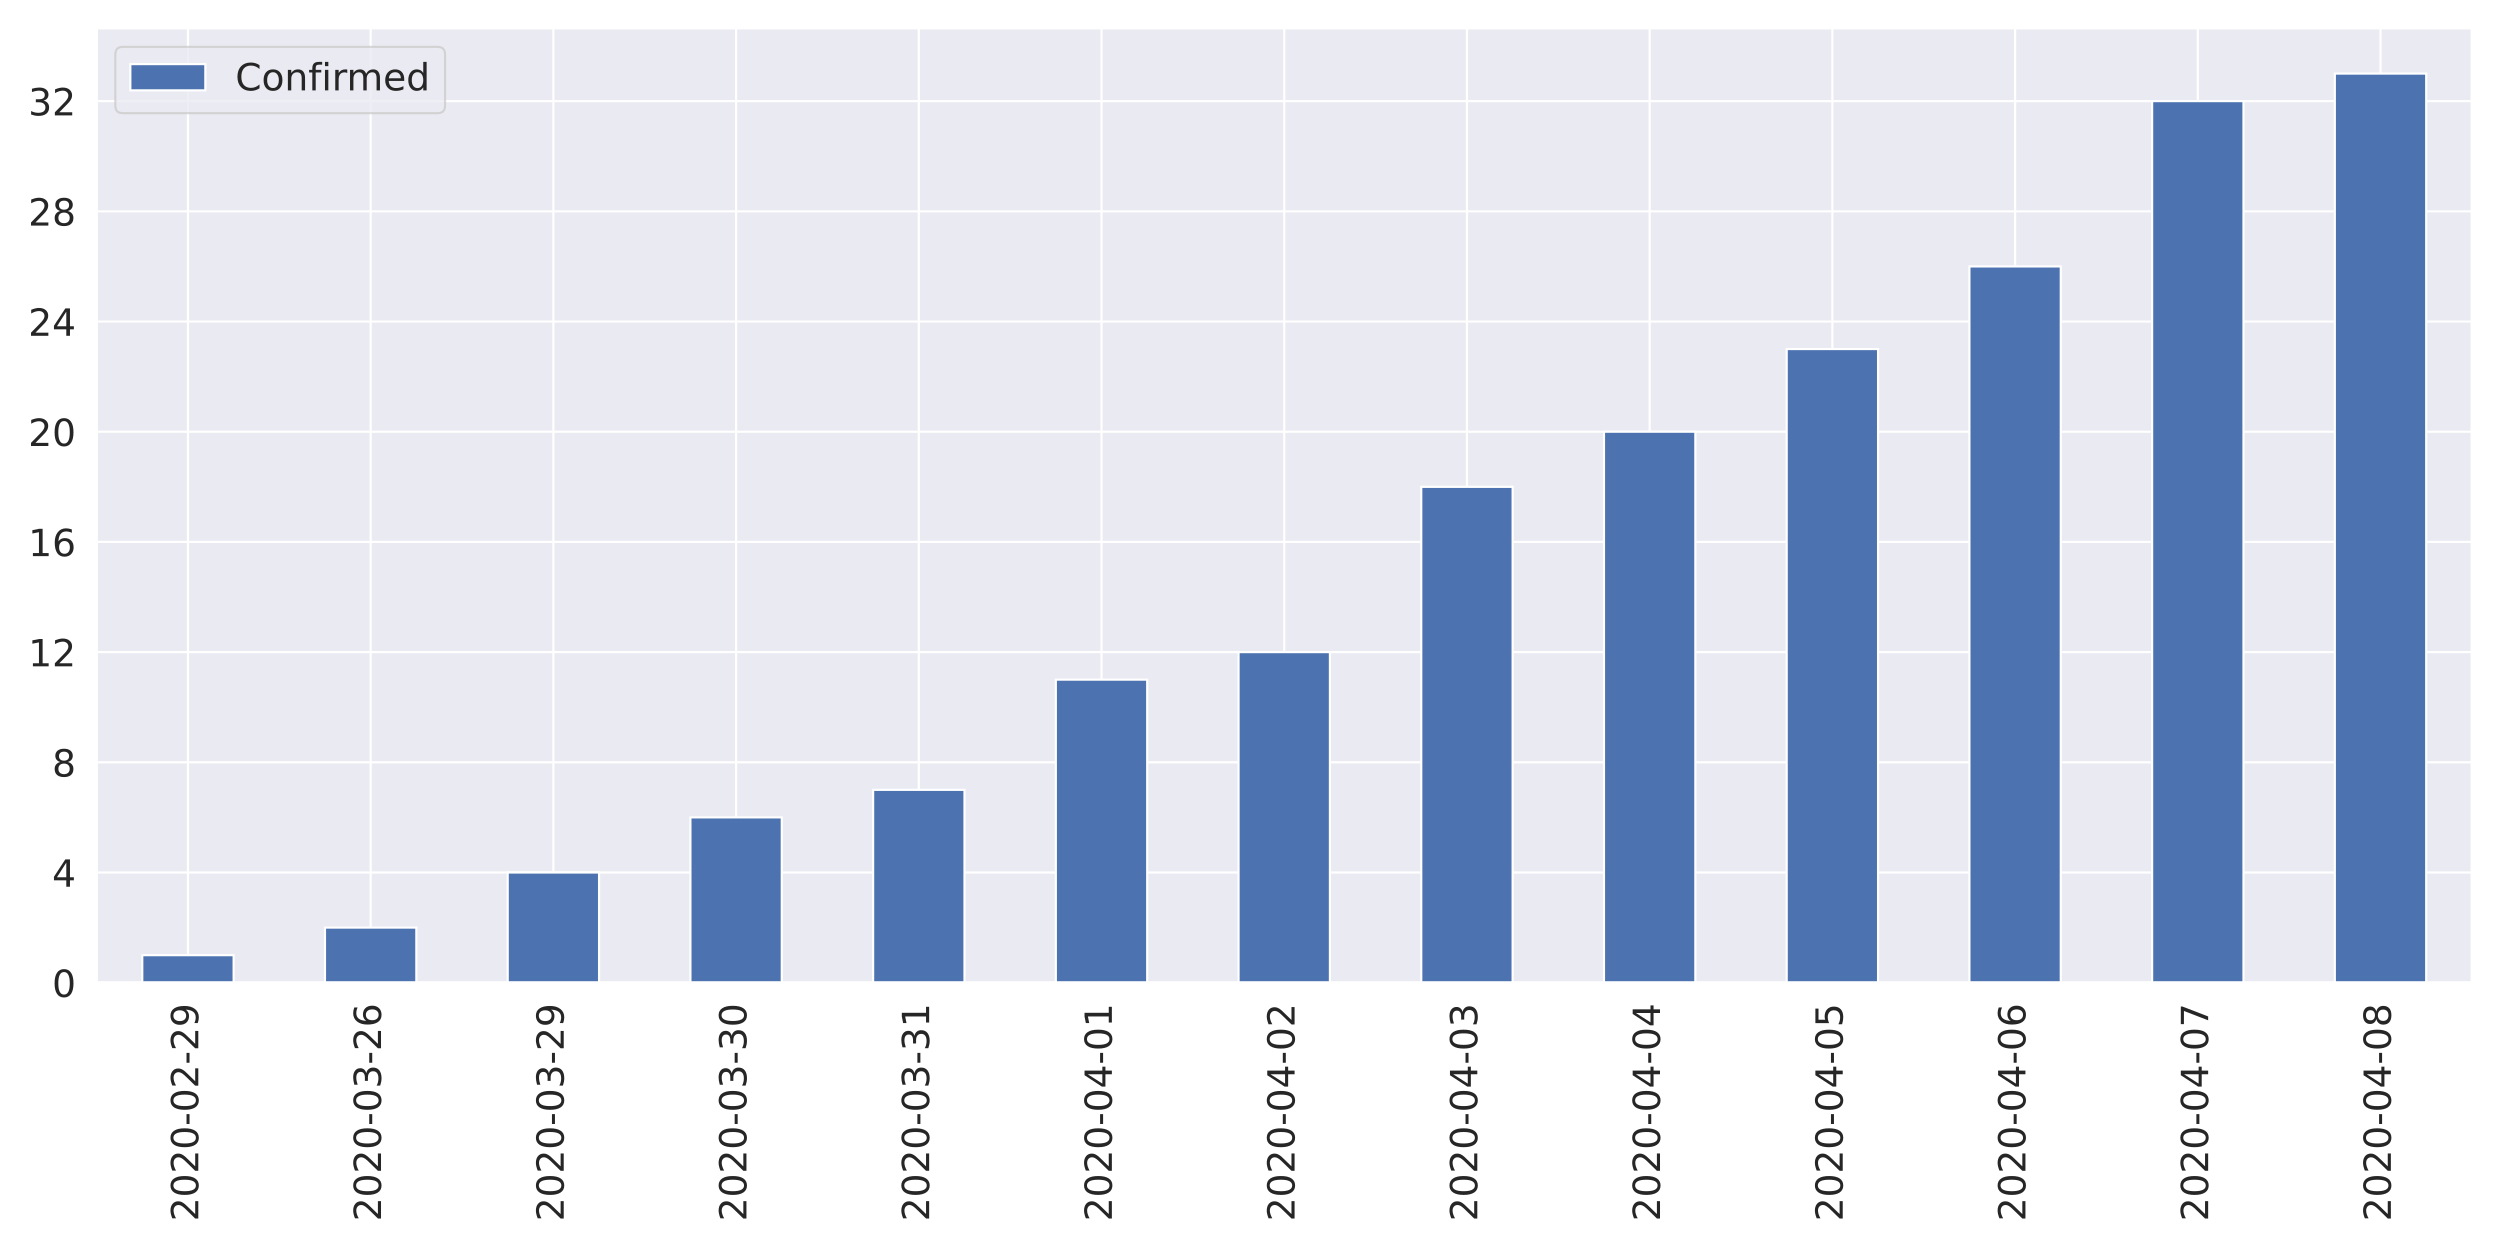
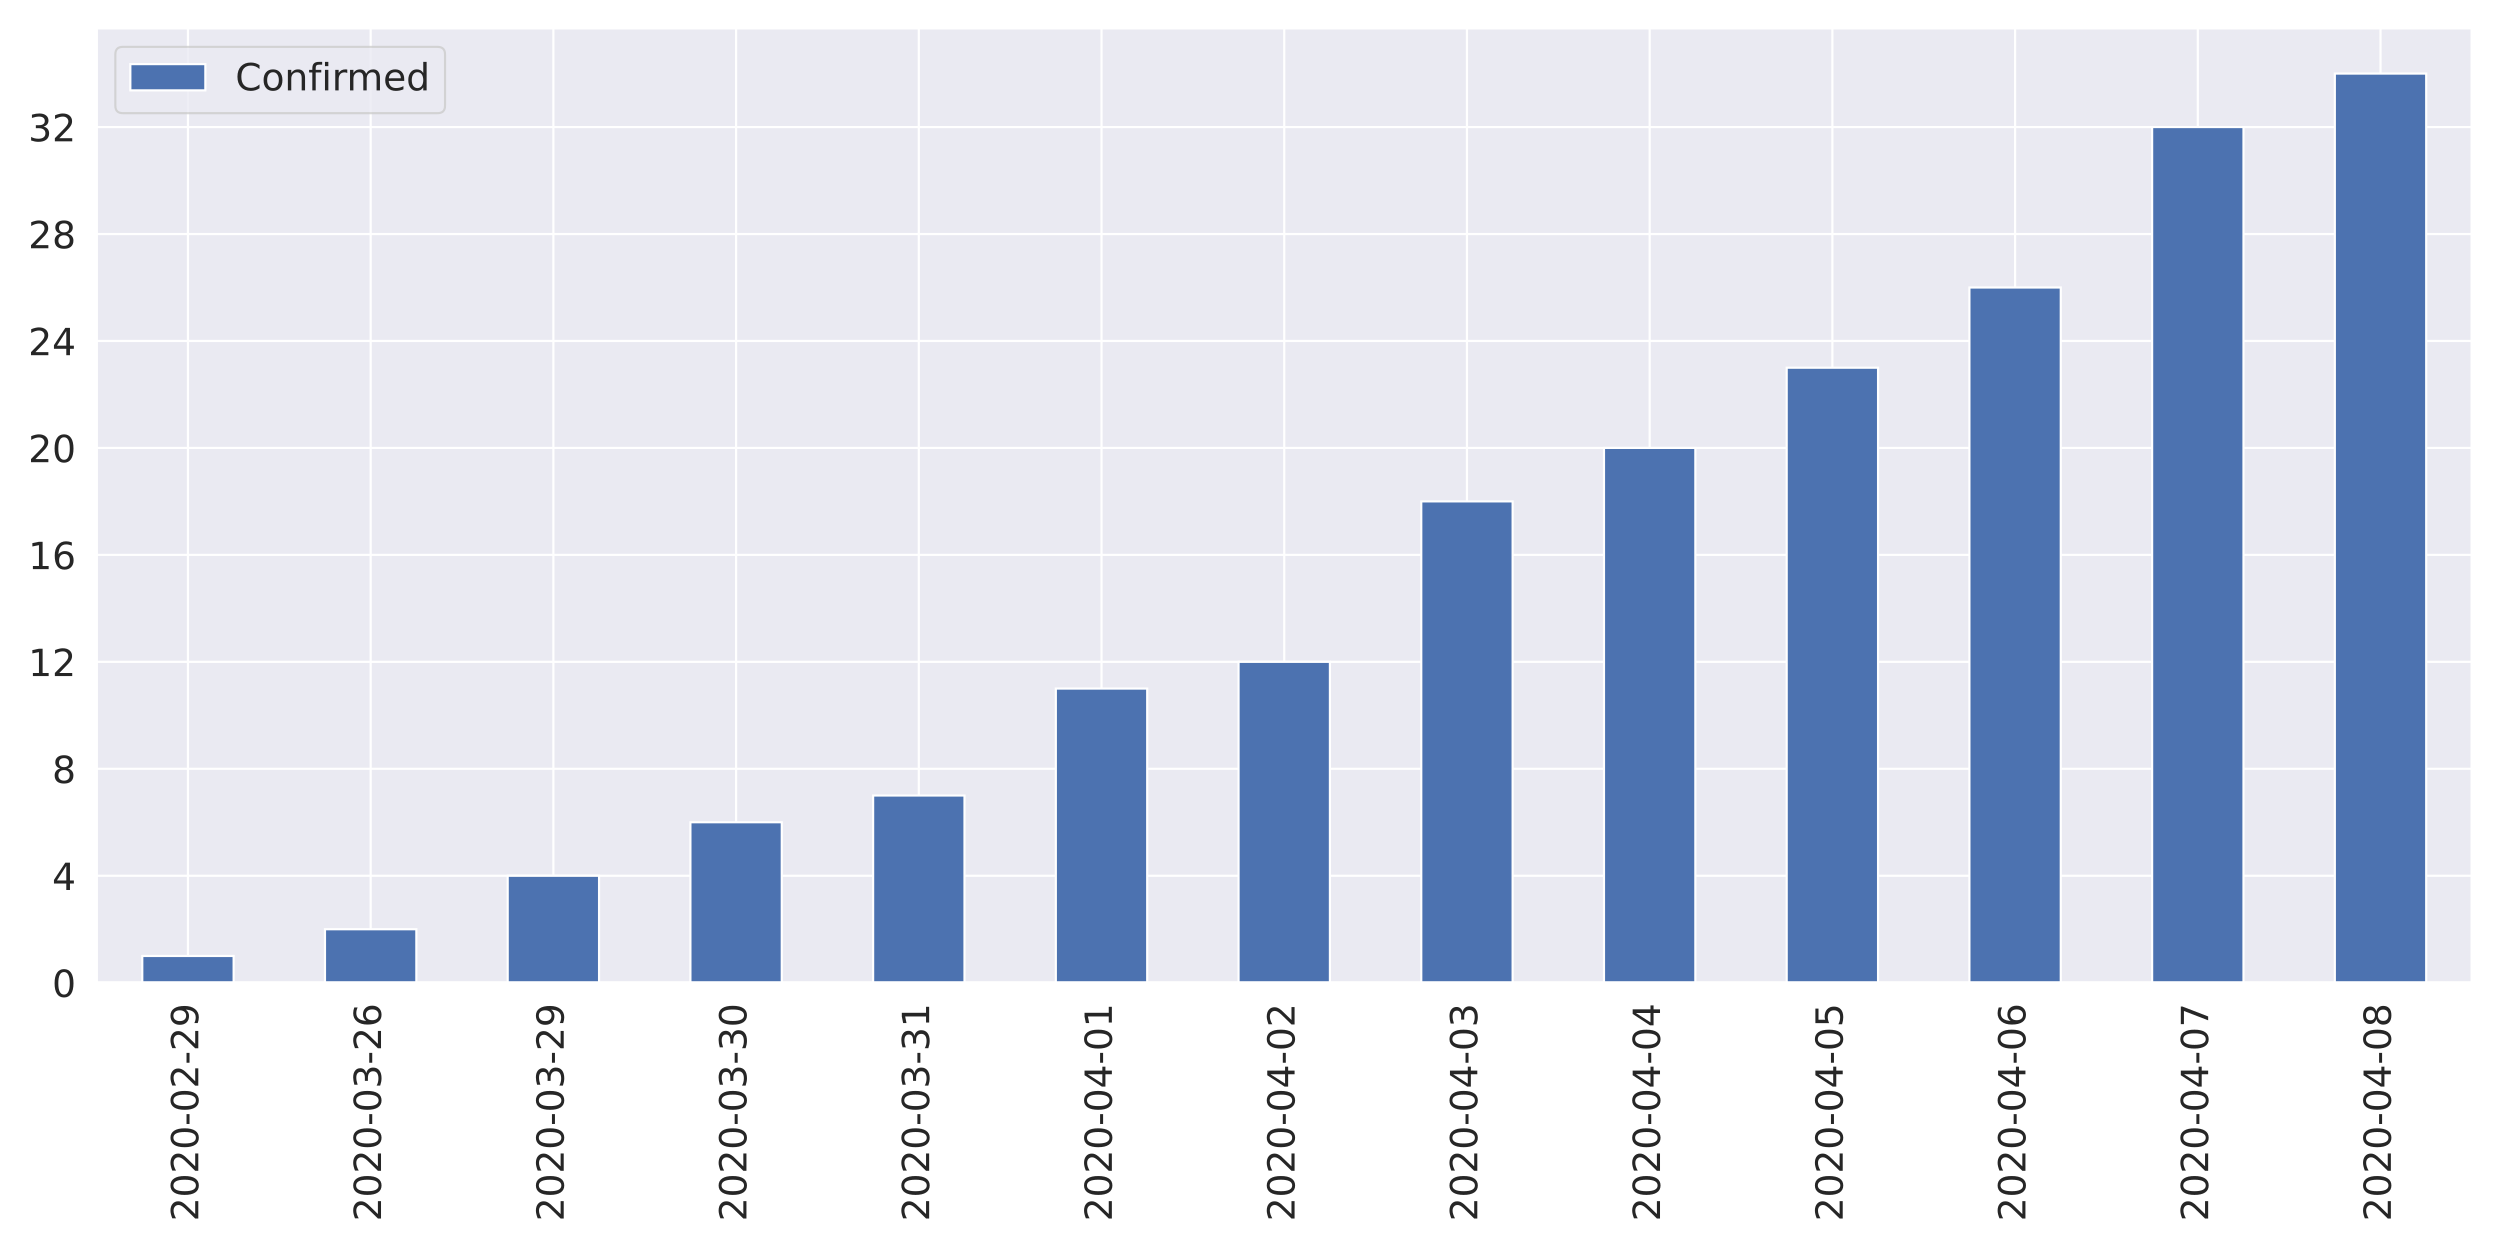
<svg xmlns="http://www.w3.org/2000/svg" xmlns:xlink="http://www.w3.org/1999/xlink" height="576pt" version="1.1" viewBox="0 0 1152 576" width="1152pt">
  <defs>
    <style type="text/css">
*{stroke-linecap:butt;stroke-linejoin:round;}
  </style>
  </defs>
  <g id="figure_1">
    <g id="patch_1">
      <path d="M 0 576  L 1152 576  L 1152 0  L 0 0  z " style="fill:#ffffff;" />
    </g>
    <g id="axes_1">
      <g id="patch_2">
        <path d="M 44.51 452.83  L 1139.04 452.83  L 1139.04 12.96  L 44.51 12.96  z " style="fill:#eaeaf2;" />
      </g>
      <g id="matplotlib.axis_1">
        <g id="xtick_1">
          <g id="line2d_1">
            <path clip-path="url(#p0f785cb7fe)" d="M 86.607 452.83  L 86.607 12.96  " style="fill:none;stroke:#ffffff;stroke-linecap:round;" />
          </g>
          <g id="text_1">
            <defs>
              <path d="M 19.188 8.297  L 53.609 8.297  L 53.609 0  L 7.328 0  L 7.328 8.297  Q 12.938 14.109 22.625 23.891  Q 32.328 33.688 34.812 36.531  Q 39.547 41.844 41.422 45.531  Q 43.312 49.219 43.312 52.781  Q 43.312 58.594 39.234 62.25  Q 35.156 65.922 28.609 65.922  Q 23.969 65.922 18.812 64.312  Q 13.672 62.703 7.812 59.422  L 7.812 69.391  Q 13.766 71.781 18.938 73  Q 24.125 74.219 28.422 74.219  Q 39.75 74.219 46.484 68.547  Q 53.219 62.891 53.219 53.422  Q 53.219 48.922 51.531 44.891  Q 49.859 40.875 45.406 35.406  Q 44.188 33.984 37.641 27.219  Q 31.109 20.453 19.188 8.297  z " id="DejaVuSans-50" />
              <path d="M 31.781 66.406  Q 24.172 66.406 20.328 58.906  Q 16.5 51.422 16.5 36.375  Q 16.5 21.391 20.328 13.891  Q 24.172 6.391 31.781 6.391  Q 39.453 6.391 43.281 13.891  Q 47.125 21.391 47.125 36.375  Q 47.125 51.422 43.281 58.906  Q 39.453 66.406 31.781 66.406  z M 31.781 74.219  Q 44.047 74.219 50.516 64.516  Q 56.984 54.828 56.984 36.375  Q 56.984 17.969 50.516 8.266  Q 44.047 -1.422 31.781 -1.422  Q 19.531 -1.422 13.062 8.266  Q 6.594 17.969 6.594 36.375  Q 6.594 54.828 13.062 64.516  Q 19.531 74.219 31.781 74.219  z " id="DejaVuSans-48" />
              <path d="M 4.891 31.391  L 31.203 31.391  L 31.203 23.391  L 4.891 23.391  z " id="DejaVuSans-45" />
              <path d="M 10.984 1.516  L 10.984 10.5  Q 14.703 8.734 18.5 7.812  Q 22.312 6.891 25.984 6.891  Q 35.75 6.891 40.891 13.453  Q 46.047 20.016 46.781 33.406  Q 43.953 29.203 39.594 26.953  Q 35.25 24.703 29.984 24.703  Q 19.047 24.703 12.672 31.312  Q 6.297 37.938 6.297 49.422  Q 6.297 60.641 12.938 67.422  Q 19.578 74.219 30.609 74.219  Q 43.266 74.219 49.922 64.516  Q 56.594 54.828 56.594 36.375  Q 56.594 19.141 48.406 8.859  Q 40.234 -1.422 26.422 -1.422  Q 22.703 -1.422 18.891 -0.688  Q 15.094 0.047 10.984 1.516  z M 30.609 32.422  Q 37.25 32.422 41.125 36.953  Q 45.016 41.5 45.016 49.422  Q 45.016 57.281 41.125 61.844  Q 37.25 66.406 30.609 66.406  Q 23.969 66.406 20.094 61.844  Q 16.219 57.281 16.219 49.422  Q 16.219 41.5 20.094 36.953  Q 23.969 32.422 30.609 32.422  z " id="DejaVuSans-57" />
            </defs>
            <g style="fill:#262626;" transform="translate(91.37551 562.7538)rotate(-90)scale(0.1728 -0.1728)">
              <use xlink:href="#DejaVuSans-50" />
              <use x="63.623" xlink:href="#DejaVuSans-48" />
              <use x="127.246" xlink:href="#DejaVuSans-50" />
              <use x="190.869" xlink:href="#DejaVuSans-48" />
              <use x="254.492" xlink:href="#DejaVuSans-45" />
              <use x="290.576" xlink:href="#DejaVuSans-48" />
              <use x="354.199" xlink:href="#DejaVuSans-50" />
              <use x="417.822" xlink:href="#DejaVuSans-45" />
              <use x="453.906" xlink:href="#DejaVuSans-50" />
              <use x="517.529" xlink:href="#DejaVuSans-57" />
            </g>
          </g>
        </g>
        <g id="xtick_2">
          <g id="line2d_2">
            <path clip-path="url(#p0f785cb7fe)" d="M 170.802 452.83  L 170.802 12.96  " style="fill:none;stroke:#ffffff;stroke-linecap:round;" />
          </g>
          <g id="text_2">
            <defs>
              <path d="M 40.578 39.312  Q 47.656 37.797 51.625 33  Q 55.609 28.219 55.609 21.188  Q 55.609 10.406 48.188 4.484  Q 40.766 -1.422 27.094 -1.422  Q 22.516 -1.422 17.656 -0.516  Q 12.797 0.391 7.625 2.203  L 7.625 11.719  Q 11.719 9.328 16.594 8.109  Q 21.484 6.891 26.812 6.891  Q 36.078 6.891 40.938 10.547  Q 45.797 14.203 45.797 21.188  Q 45.797 27.641 41.281 31.266  Q 36.766 34.906 28.719 34.906  L 20.219 34.906  L 20.219 43.016  L 29.109 43.016  Q 36.375 43.016 40.234 45.922  Q 44.094 48.828 44.094 54.297  Q 44.094 59.906 40.109 62.906  Q 36.141 65.922 28.719 65.922  Q 24.656 65.922 20.016 65.031  Q 15.375 64.156 9.812 62.312  L 9.812 71.094  Q 15.438 72.656 20.344 73.438  Q 25.25 74.219 29.594 74.219  Q 40.828 74.219 47.359 69.109  Q 53.906 64.016 53.906 55.328  Q 53.906 49.266 50.438 45.094  Q 46.969 40.922 40.578 39.312  z " id="DejaVuSans-51" />
              <path d="M 33.016 40.375  Q 26.375 40.375 22.484 35.828  Q 18.609 31.297 18.609 23.391  Q 18.609 15.531 22.484 10.953  Q 26.375 6.391 33.016 6.391  Q 39.656 6.391 43.531 10.953  Q 47.406 15.531 47.406 23.391  Q 47.406 31.297 43.531 35.828  Q 39.656 40.375 33.016 40.375  z M 52.594 71.297  L 52.594 62.312  Q 48.875 64.062 45.094 64.984  Q 41.312 65.922 37.594 65.922  Q 27.828 65.922 22.672 59.328  Q 17.531 52.734 16.797 39.406  Q 19.672 43.656 24.016 45.922  Q 28.375 48.188 33.594 48.188  Q 44.578 48.188 50.953 41.516  Q 57.328 34.859 57.328 23.391  Q 57.328 12.156 50.688 5.359  Q 44.047 -1.422 33.016 -1.422  Q 20.359 -1.422 13.672 8.266  Q 6.984 17.969 6.984 36.375  Q 6.984 53.656 15.188 63.938  Q 23.391 74.219 37.203 74.219  Q 40.922 74.219 44.703 73.484  Q 48.484 72.75 52.594 71.297  z " id="DejaVuSans-54" />
            </defs>
            <g style="fill:#262626;" transform="translate(175.5701 562.7538)rotate(-90)scale(0.1728 -0.1728)">
              <use xlink:href="#DejaVuSans-50" />
              <use x="63.623" xlink:href="#DejaVuSans-48" />
              <use x="127.246" xlink:href="#DejaVuSans-50" />
              <use x="190.869" xlink:href="#DejaVuSans-48" />
              <use x="254.492" xlink:href="#DejaVuSans-45" />
              <use x="290.576" xlink:href="#DejaVuSans-48" />
              <use x="354.199" xlink:href="#DejaVuSans-51" />
              <use x="417.822" xlink:href="#DejaVuSans-45" />
              <use x="453.906" xlink:href="#DejaVuSans-50" />
              <use x="517.529" xlink:href="#DejaVuSans-54" />
            </g>
          </g>
        </g>
        <g id="xtick_3">
          <g id="line2d_3">
            <path clip-path="url(#p0f785cb7fe)" d="M 254.997 452.83  L 254.997 12.96  " style="fill:none;stroke:#ffffff;stroke-linecap:round;" />
          </g>
          <g id="text_3">
            <g style="fill:#262626;" transform="translate(259.7647 562.7538)rotate(-90)scale(0.1728 -0.1728)">
              <use xlink:href="#DejaVuSans-50" />
              <use x="63.623" xlink:href="#DejaVuSans-48" />
              <use x="127.246" xlink:href="#DejaVuSans-50" />
              <use x="190.869" xlink:href="#DejaVuSans-48" />
              <use x="254.492" xlink:href="#DejaVuSans-45" />
              <use x="290.576" xlink:href="#DejaVuSans-48" />
              <use x="354.199" xlink:href="#DejaVuSans-51" />
              <use x="417.822" xlink:href="#DejaVuSans-45" />
              <use x="453.906" xlink:href="#DejaVuSans-50" />
              <use x="517.529" xlink:href="#DejaVuSans-57" />
            </g>
          </g>
        </g>
        <g id="xtick_4">
          <g id="line2d_4">
            <path clip-path="url(#p0f785cb7fe)" d="M 339.191 452.83  L 339.191 12.96  " style="fill:none;stroke:#ffffff;stroke-linecap:round;" />
          </g>
          <g id="text_4">
            <g style="fill:#262626;" transform="translate(343.9594 562.7538)rotate(-90)scale(0.1728 -0.1728)">
              <use xlink:href="#DejaVuSans-50" />
              <use x="63.623" xlink:href="#DejaVuSans-48" />
              <use x="127.246" xlink:href="#DejaVuSans-50" />
              <use x="190.869" xlink:href="#DejaVuSans-48" />
              <use x="254.492" xlink:href="#DejaVuSans-45" />
              <use x="290.576" xlink:href="#DejaVuSans-48" />
              <use x="354.199" xlink:href="#DejaVuSans-51" />
              <use x="417.822" xlink:href="#DejaVuSans-45" />
              <use x="453.906" xlink:href="#DejaVuSans-51" />
              <use x="517.529" xlink:href="#DejaVuSans-48" />
            </g>
          </g>
        </g>
        <g id="xtick_5">
          <g id="line2d_5">
            <path clip-path="url(#p0f785cb7fe)" d="M 423.386 452.83  L 423.386 12.96  " style="fill:none;stroke:#ffffff;stroke-linecap:round;" />
          </g>
          <g id="text_5">
            <defs>
              <path d="M 12.406 8.297  L 28.516 8.297  L 28.516 63.922  L 10.984 60.406  L 10.984 69.391  L 28.422 72.906  L 38.281 72.906  L 38.281 8.297  L 54.391 8.297  L 54.391 0  L 12.406 0  z " id="DejaVuSans-49" />
            </defs>
            <g style="fill:#262626;" transform="translate(428.154 562.7538)rotate(-90)scale(0.1728 -0.1728)">
              <use xlink:href="#DejaVuSans-50" />
              <use x="63.623" xlink:href="#DejaVuSans-48" />
              <use x="127.246" xlink:href="#DejaVuSans-50" />
              <use x="190.869" xlink:href="#DejaVuSans-48" />
              <use x="254.492" xlink:href="#DejaVuSans-45" />
              <use x="290.576" xlink:href="#DejaVuSans-48" />
              <use x="354.199" xlink:href="#DejaVuSans-51" />
              <use x="417.822" xlink:href="#DejaVuSans-45" />
              <use x="453.906" xlink:href="#DejaVuSans-51" />
              <use x="517.529" xlink:href="#DejaVuSans-49" />
            </g>
          </g>
        </g>
        <g id="xtick_6">
          <g id="line2d_6">
            <path clip-path="url(#p0f785cb7fe)" d="M 507.58 452.83  L 507.58 12.96  " style="fill:none;stroke:#ffffff;stroke-linecap:round;" />
          </g>
          <g id="text_6">
            <defs>
              <path d="M 37.797 64.312  L 12.891 25.391  L 37.797 25.391  z M 35.203 72.906  L 47.609 72.906  L 47.609 25.391  L 58.016 25.391  L 58.016 17.188  L 47.609 17.188  L 47.609 0  L 37.797 0  L 37.797 17.188  L 4.891 17.188  L 4.891 26.703  z " id="DejaVuSans-52" />
            </defs>
            <g style="fill:#262626;" transform="translate(512.3486 562.7538)rotate(-90)scale(0.1728 -0.1728)">
              <use xlink:href="#DejaVuSans-50" />
              <use x="63.623" xlink:href="#DejaVuSans-48" />
              <use x="127.246" xlink:href="#DejaVuSans-50" />
              <use x="190.869" xlink:href="#DejaVuSans-48" />
              <use x="254.492" xlink:href="#DejaVuSans-45" />
              <use x="290.576" xlink:href="#DejaVuSans-48" />
              <use x="354.199" xlink:href="#DejaVuSans-52" />
              <use x="417.822" xlink:href="#DejaVuSans-45" />
              <use x="453.906" xlink:href="#DejaVuSans-48" />
              <use x="517.529" xlink:href="#DejaVuSans-49" />
            </g>
          </g>
        </g>
        <g id="xtick_7">
          <g id="line2d_7">
            <path clip-path="url(#p0f785cb7fe)" d="M 591.775 452.83  L 591.775 12.96  " style="fill:none;stroke:#ffffff;stroke-linecap:round;" />
          </g>
          <g id="text_7">
            <g style="fill:#262626;" transform="translate(596.5432 562.7538)rotate(-90)scale(0.1728 -0.1728)">
              <use xlink:href="#DejaVuSans-50" />
              <use x="63.623" xlink:href="#DejaVuSans-48" />
              <use x="127.246" xlink:href="#DejaVuSans-50" />
              <use x="190.869" xlink:href="#DejaVuSans-48" />
              <use x="254.492" xlink:href="#DejaVuSans-45" />
              <use x="290.576" xlink:href="#DejaVuSans-48" />
              <use x="354.199" xlink:href="#DejaVuSans-52" />
              <use x="417.822" xlink:href="#DejaVuSans-45" />
              <use x="453.906" xlink:href="#DejaVuSans-48" />
              <use x="517.529" xlink:href="#DejaVuSans-50" />
            </g>
          </g>
        </g>
        <g id="xtick_8">
          <g id="line2d_8">
            <path clip-path="url(#p0f785cb7fe)" d="M 675.97 452.83  L 675.97 12.96  " style="fill:none;stroke:#ffffff;stroke-linecap:round;" />
          </g>
          <g id="text_8">
            <g style="fill:#262626;" transform="translate(680.7378 562.7538)rotate(-90)scale(0.1728 -0.1728)">
              <use xlink:href="#DejaVuSans-50" />
              <use x="63.623" xlink:href="#DejaVuSans-48" />
              <use x="127.246" xlink:href="#DejaVuSans-50" />
              <use x="190.869" xlink:href="#DejaVuSans-48" />
              <use x="254.492" xlink:href="#DejaVuSans-45" />
              <use x="290.576" xlink:href="#DejaVuSans-48" />
              <use x="354.199" xlink:href="#DejaVuSans-52" />
              <use x="417.822" xlink:href="#DejaVuSans-45" />
              <use x="453.906" xlink:href="#DejaVuSans-48" />
              <use x="517.529" xlink:href="#DejaVuSans-51" />
            </g>
          </g>
        </g>
        <g id="xtick_9">
          <g id="line2d_9">
            <path clip-path="url(#p0f785cb7fe)" d="M 760.164 452.83  L 760.164 12.96  " style="fill:none;stroke:#ffffff;stroke-linecap:round;" />
          </g>
          <g id="text_9">
            <g style="fill:#262626;" transform="translate(764.9324 562.7538)rotate(-90)scale(0.1728 -0.1728)">
              <use xlink:href="#DejaVuSans-50" />
              <use x="63.623" xlink:href="#DejaVuSans-48" />
              <use x="127.246" xlink:href="#DejaVuSans-50" />
              <use x="190.869" xlink:href="#DejaVuSans-48" />
              <use x="254.492" xlink:href="#DejaVuSans-45" />
              <use x="290.576" xlink:href="#DejaVuSans-48" />
              <use x="354.199" xlink:href="#DejaVuSans-52" />
              <use x="417.822" xlink:href="#DejaVuSans-45" />
              <use x="453.906" xlink:href="#DejaVuSans-48" />
              <use x="517.529" xlink:href="#DejaVuSans-52" />
            </g>
          </g>
        </g>
        <g id="xtick_10">
          <g id="line2d_10">
            <path clip-path="url(#p0f785cb7fe)" d="M 844.359 452.83  L 844.359 12.96  " style="fill:none;stroke:#ffffff;stroke-linecap:round;" />
          </g>
          <g id="text_10">
            <defs>
              <path d="M 10.797 72.906  L 49.516 72.906  L 49.516 64.594  L 19.828 64.594  L 19.828 46.734  Q 21.969 47.469 24.109 47.828  Q 26.266 48.188 28.422 48.188  Q 40.625 48.188 47.75 41.5  Q 54.891 34.812 54.891 23.391  Q 54.891 11.625 47.562 5.094  Q 40.234 -1.422 26.906 -1.422  Q 22.312 -1.422 17.547 -0.641  Q 12.797 0.141 7.719 1.703  L 7.719 11.625  Q 12.109 9.234 16.797 8.062  Q 21.484 6.891 26.703 6.891  Q 35.156 6.891 40.078 11.328  Q 45.016 15.766 45.016 23.391  Q 45.016 31 40.078 35.438  Q 35.156 39.891 26.703 39.891  Q 22.75 39.891 18.812 39.016  Q 14.891 38.141 10.797 36.281  z " id="DejaVuSans-53" />
            </defs>
            <g style="fill:#262626;" transform="translate(849.127 562.7538)rotate(-90)scale(0.1728 -0.1728)">
              <use xlink:href="#DejaVuSans-50" />
              <use x="63.623" xlink:href="#DejaVuSans-48" />
              <use x="127.246" xlink:href="#DejaVuSans-50" />
              <use x="190.869" xlink:href="#DejaVuSans-48" />
              <use x="254.492" xlink:href="#DejaVuSans-45" />
              <use x="290.576" xlink:href="#DejaVuSans-48" />
              <use x="354.199" xlink:href="#DejaVuSans-52" />
              <use x="417.822" xlink:href="#DejaVuSans-45" />
              <use x="453.906" xlink:href="#DejaVuSans-48" />
              <use x="517.529" xlink:href="#DejaVuSans-53" />
            </g>
          </g>
        </g>
        <g id="xtick_11">
          <g id="line2d_11">
            <path clip-path="url(#p0f785cb7fe)" d="M 928.553 452.83  L 928.553 12.96  " style="fill:none;stroke:#ffffff;stroke-linecap:round;" />
          </g>
          <g id="text_11">
            <g style="fill:#262626;" transform="translate(933.3217 562.7538)rotate(-90)scale(0.1728 -0.1728)">
              <use xlink:href="#DejaVuSans-50" />
              <use x="63.623" xlink:href="#DejaVuSans-48" />
              <use x="127.246" xlink:href="#DejaVuSans-50" />
              <use x="190.869" xlink:href="#DejaVuSans-48" />
              <use x="254.492" xlink:href="#DejaVuSans-45" />
              <use x="290.576" xlink:href="#DejaVuSans-48" />
              <use x="354.199" xlink:href="#DejaVuSans-52" />
              <use x="417.822" xlink:href="#DejaVuSans-45" />
              <use x="453.906" xlink:href="#DejaVuSans-48" />
              <use x="517.529" xlink:href="#DejaVuSans-54" />
            </g>
          </g>
        </g>
        <g id="xtick_12">
          <g id="line2d_12">
            <path clip-path="url(#p0f785cb7fe)" d="M 1012.748 452.83  L 1012.748 12.96  " style="fill:none;stroke:#ffffff;stroke-linecap:round;" />
          </g>
          <g id="text_12">
            <defs>
              <path d="M 8.203 72.906  L 55.078 72.906  L 55.078 68.703  L 28.609 0  L 18.312 0  L 43.219 64.594  L 8.203 64.594  z " id="DejaVuSans-55" />
            </defs>
            <g style="fill:#262626;" transform="translate(1017.516 562.7538)rotate(-90)scale(0.1728 -0.1728)">
              <use xlink:href="#DejaVuSans-50" />
              <use x="63.623" xlink:href="#DejaVuSans-48" />
              <use x="127.246" xlink:href="#DejaVuSans-50" />
              <use x="190.869" xlink:href="#DejaVuSans-48" />
              <use x="254.492" xlink:href="#DejaVuSans-45" />
              <use x="290.576" xlink:href="#DejaVuSans-48" />
              <use x="354.199" xlink:href="#DejaVuSans-52" />
              <use x="417.822" xlink:href="#DejaVuSans-45" />
              <use x="453.906" xlink:href="#DejaVuSans-48" />
              <use x="517.529" xlink:href="#DejaVuSans-55" />
            </g>
          </g>
        </g>
        <g id="xtick_13">
          <g id="line2d_13">
            <path clip-path="url(#p0f785cb7fe)" d="M 1096.943 452.83  L 1096.943 12.96  " style="fill:none;stroke:#ffffff;stroke-linecap:round;" />
          </g>
          <g id="text_13">
            <defs>
              <path d="M 31.781 34.625  Q 24.75 34.625 20.719 30.859  Q 16.703 27.094 16.703 20.516  Q 16.703 13.922 20.719 10.156  Q 24.75 6.391 31.781 6.391  Q 38.812 6.391 42.859 10.172  Q 46.922 13.969 46.922 20.516  Q 46.922 27.094 42.891 30.859  Q 38.875 34.625 31.781 34.625  z M 21.922 38.812  Q 15.578 40.375 12.031 44.719  Q 8.5 49.078 8.5 55.328  Q 8.5 64.062 14.719 69.141  Q 20.953 74.219 31.781 74.219  Q 42.672 74.219 48.875 69.141  Q 55.078 64.062 55.078 55.328  Q 55.078 49.078 51.531 44.719  Q 48 40.375 41.703 38.812  Q 48.828 37.156 52.797 32.312  Q 56.781 27.484 56.781 20.516  Q 56.781 9.906 50.312 4.234  Q 43.844 -1.422 31.781 -1.422  Q 19.734 -1.422 13.25 4.234  Q 6.781 9.906 6.781 20.516  Q 6.781 27.484 10.781 32.312  Q 14.797 37.156 21.922 38.812  z M 18.312 54.391  Q 18.312 48.734 21.844 45.562  Q 25.391 42.391 31.781 42.391  Q 38.141 42.391 41.719 45.562  Q 45.312 48.734 45.312 54.391  Q 45.312 60.062 41.719 63.234  Q 38.141 66.406 31.781 66.406  Q 25.391 66.406 21.844 63.234  Q 18.312 60.062 18.312 54.391  z " id="DejaVuSans-56" />
            </defs>
            <g style="fill:#262626;" transform="translate(1101.711 562.7538)rotate(-90)scale(0.1728 -0.1728)">
              <use xlink:href="#DejaVuSans-50" />
              <use x="63.623" xlink:href="#DejaVuSans-48" />
              <use x="127.246" xlink:href="#DejaVuSans-50" />
              <use x="190.869" xlink:href="#DejaVuSans-48" />
              <use x="254.492" xlink:href="#DejaVuSans-45" />
              <use x="290.576" xlink:href="#DejaVuSans-48" />
              <use x="354.199" xlink:href="#DejaVuSans-52" />
              <use x="417.822" xlink:href="#DejaVuSans-45" />
              <use x="453.906" xlink:href="#DejaVuSans-48" />
              <use x="517.529" xlink:href="#DejaVuSans-56" />
            </g>
          </g>
        </g>
      </g>
      <g id="matplotlib.axis_2">
        <g id="ytick_1">
          <g id="line2d_14">
            <path clip-path="url(#p0f785cb7fe)" d="M 44.51 452.83  L 1139.04 452.83  " style="fill:none;stroke:#ffffff;stroke-linecap:round;" />
          </g>
          <g id="text_14">
            <g style="fill:#262626;" transform="translate(24.0156 459.3951)scale(0.1728 -0.1728)">
              <use xlink:href="#DejaVuSans-48" />
            </g>
          </g>
        </g>
        <g id="ytick_2">
          <g id="line2d_15">
-             <path clip-path="url(#p0f785cb7fe)" d="M 44.51 402.051  L 1139.04 402.051  " style="fill:none;stroke:#ffffff;stroke-linecap:round;" />
+             <path clip-path="url(#p0f785cb7fe)" d="M 44.51 403.545  L 1139.04 403.545  " style="fill:none;stroke:#ffffff;stroke-linecap:round;" />
          </g>
          <g id="text_15">
-             <g style="fill:#262626;" transform="translate(24.0156 408.6164)scale(0.1728 -0.1728)">
+             <g style="fill:#262626;" transform="translate(24.0156 410.1099)scale(0.1728 -0.1728)">
              <use xlink:href="#DejaVuSans-52" />
            </g>
          </g>
        </g>
        <g id="ytick_3">
          <g id="line2d_16">
-             <path clip-path="url(#p0f785cb7fe)" d="M 44.51 351.273  L 1139.04 351.273  " style="fill:none;stroke:#ffffff;stroke-linecap:round;" />
+             <path clip-path="url(#p0f785cb7fe)" d="M 44.51 354.26  L 1139.04 354.26  " style="fill:none;stroke:#ffffff;stroke-linecap:round;" />
          </g>
          <g id="text_16">
-             <g style="fill:#262626;" transform="translate(24.0156 357.8378)scale(0.1728 -0.1728)">
+             <g style="fill:#262626;" transform="translate(24.0156 360.8247)scale(0.1728 -0.1728)">
              <use xlink:href="#DejaVuSans-56" />
            </g>
          </g>
        </g>
        <g id="ytick_4">
          <g id="line2d_17">
-             <path clip-path="url(#p0f785cb7fe)" d="M 44.51 300.494  L 1139.04 300.494  " style="fill:none;stroke:#ffffff;stroke-linecap:round;" />
+             <path clip-path="url(#p0f785cb7fe)" d="M 44.51 304.975  L 1139.04 304.975  " style="fill:none;stroke:#ffffff;stroke-linecap:round;" />
          </g>
          <g id="text_17">
-             <g style="fill:#262626;" transform="translate(13.0212 307.0591)scale(0.1728 -0.1728)">
+             <g style="fill:#262626;" transform="translate(13.0212 311.5396)scale(0.1728 -0.1728)">
              <use xlink:href="#DejaVuSans-49" />
              <use x="63.623" xlink:href="#DejaVuSans-50" />
            </g>
          </g>
        </g>
        <g id="ytick_5">
          <g id="line2d_18">
-             <path clip-path="url(#p0f785cb7fe)" d="M 44.51 249.715  L 1139.04 249.715  " style="fill:none;stroke:#ffffff;stroke-linecap:round;" />
+             <path clip-path="url(#p0f785cb7fe)" d="M 44.51 255.689  L 1139.04 255.689  " style="fill:none;stroke:#ffffff;stroke-linecap:round;" />
          </g>
          <g id="text_18">
-             <g style="fill:#262626;" transform="translate(13.0212 256.2805)scale(0.1728 -0.1728)">
+             <g style="fill:#262626;" transform="translate(13.0212 262.2544)scale(0.1728 -0.1728)">
              <use xlink:href="#DejaVuSans-49" />
              <use x="63.623" xlink:href="#DejaVuSans-54" />
            </g>
          </g>
        </g>
        <g id="ytick_6">
          <g id="line2d_19">
-             <path clip-path="url(#p0f785cb7fe)" d="M 44.51 198.937  L 1139.04 198.937  " style="fill:none;stroke:#ffffff;stroke-linecap:round;" />
+             <path clip-path="url(#p0f785cb7fe)" d="M 44.51 206.404  L 1139.04 206.404  " style="fill:none;stroke:#ffffff;stroke-linecap:round;" />
          </g>
          <g id="text_19">
-             <g style="fill:#262626;" transform="translate(13.0212 205.5018)scale(0.1728 -0.1728)">
+             <g style="fill:#262626;" transform="translate(13.0212 212.9693)scale(0.1728 -0.1728)">
              <use xlink:href="#DejaVuSans-50" />
              <use x="63.623" xlink:href="#DejaVuSans-48" />
            </g>
          </g>
        </g>
        <g id="ytick_7">
          <g id="line2d_20">
-             <path clip-path="url(#p0f785cb7fe)" d="M 44.51 148.158  L 1139.04 148.158  " style="fill:none;stroke:#ffffff;stroke-linecap:round;" />
+             <path clip-path="url(#p0f785cb7fe)" d="M 44.51 157.119  L 1139.04 157.119  " style="fill:none;stroke:#ffffff;stroke-linecap:round;" />
          </g>
          <g id="text_20">
-             <g style="fill:#262626;" transform="translate(13.0212 154.7232)scale(0.1728 -0.1728)">
+             <g style="fill:#262626;" transform="translate(13.0212 163.6841)scale(0.1728 -0.1728)">
              <use xlink:href="#DejaVuSans-50" />
              <use x="63.623" xlink:href="#DejaVuSans-52" />
            </g>
          </g>
        </g>
        <g id="ytick_8">
          <g id="line2d_21">
-             <path clip-path="url(#p0f785cb7fe)" d="M 44.51 97.379  L 1139.04 97.379  " style="fill:none;stroke:#ffffff;stroke-linecap:round;" />
+             <path clip-path="url(#p0f785cb7fe)" d="M 44.51 107.834  L 1139.04 107.834  " style="fill:none;stroke:#ffffff;stroke-linecap:round;" />
          </g>
          <g id="text_21">
-             <g style="fill:#262626;" transform="translate(13.0212 103.9445)scale(0.1728 -0.1728)">
+             <g style="fill:#262626;" transform="translate(13.0212 114.399)scale(0.1728 -0.1728)">
              <use xlink:href="#DejaVuSans-50" />
              <use x="63.623" xlink:href="#DejaVuSans-56" />
            </g>
          </g>
        </g>
        <g id="ytick_9">
          <g id="line2d_22">
-             <path clip-path="url(#p0f785cb7fe)" d="M 44.51 46.601  L 1139.04 46.601  " style="fill:none;stroke:#ffffff;stroke-linecap:round;" />
+             <path clip-path="url(#p0f785cb7fe)" d="M 44.51 58.549  L 1139.04 58.549  " style="fill:none;stroke:#ffffff;stroke-linecap:round;" />
          </g>
          <g id="text_22">
-             <g style="fill:#262626;" transform="translate(13.0212 53.1659)scale(0.1728 -0.1728)">
+             <g style="fill:#262626;" transform="translate(13.0212 65.11382)scale(0.1728 -0.1728)">
              <use xlink:href="#DejaVuSans-51" />
              <use x="63.623" xlink:href="#DejaVuSans-50" />
            </g>
          </g>
        </g>
      </g>
      <g id="patch_3">
-         <path clip-path="url(#p0f785cb7fe)" d="M 65.559 452.83  L 107.656 452.83  L 107.656 440.135  L 65.559 440.135  z " style="fill:#4c72b0;stroke:#ffffff;stroke-linejoin:miter;" />
+         <path clip-path="url(#p0f785cb7fe)" d="M 65.559 452.83  L 107.656 452.83  L 107.656 440.509  L 65.559 440.509  z " style="fill:#4c72b0;stroke:#ffffff;stroke-linejoin:miter;" />
      </g>
      <g id="patch_4">
-         <path clip-path="url(#p0f785cb7fe)" d="M 149.753 452.83  L 191.851 452.83  L 191.851 427.441  L 149.753 427.441  z " style="fill:#4c72b0;stroke:#ffffff;stroke-linejoin:miter;" />
+         <path clip-path="url(#p0f785cb7fe)" d="M 149.753 452.83  L 191.851 452.83  L 191.851 428.187  L 149.753 428.187  z " style="fill:#4c72b0;stroke:#ffffff;stroke-linejoin:miter;" />
      </g>
      <g id="patch_5">
-         <path clip-path="url(#p0f785cb7fe)" d="M 233.948 452.83  L 276.045 452.83  L 276.045 402.051  L 233.948 402.051  z " style="fill:#4c72b0;stroke:#ffffff;stroke-linejoin:miter;" />
+         <path clip-path="url(#p0f785cb7fe)" d="M 233.948 452.83  L 276.045 452.83  L 276.045 403.545  L 233.948 403.545  z " style="fill:#4c72b0;stroke:#ffffff;stroke-linejoin:miter;" />
      </g>
      <g id="patch_6">
-         <path clip-path="url(#p0f785cb7fe)" d="M 318.142 452.83  L 360.24 452.83  L 360.24 376.662  L 318.142 376.662  z " style="fill:#4c72b0;stroke:#ffffff;stroke-linejoin:miter;" />
+         <path clip-path="url(#p0f785cb7fe)" d="M 318.142 452.83  L 360.24 452.83  L 360.24 378.902  L 318.142 378.902  z " style="fill:#4c72b0;stroke:#ffffff;stroke-linejoin:miter;" />
      </g>
      <g id="patch_7">
-         <path clip-path="url(#p0f785cb7fe)" d="M 402.337 452.83  L 444.434 452.83  L 444.434 363.967  L 402.337 363.967  z " style="fill:#4c72b0;stroke:#ffffff;stroke-linejoin:miter;" />
+         <path clip-path="url(#p0f785cb7fe)" d="M 402.337 452.83  L 444.434 452.83  L 444.434 366.581  L 402.337 366.581  z " style="fill:#4c72b0;stroke:#ffffff;stroke-linejoin:miter;" />
      </g>
      <g id="patch_8">
-         <path clip-path="url(#p0f785cb7fe)" d="M 486.532 452.83  L 528.629 452.83  L 528.629 313.189  L 486.532 313.189  z " style="fill:#4c72b0;stroke:#ffffff;stroke-linejoin:miter;" />
+         <path clip-path="url(#p0f785cb7fe)" d="M 486.532 452.83  L 528.629 452.83  L 528.629 317.296  L 486.532 317.296  z " style="fill:#4c72b0;stroke:#ffffff;stroke-linejoin:miter;" />
      </g>
      <g id="patch_9">
-         <path clip-path="url(#p0f785cb7fe)" d="M 570.726 452.83  L 612.824 452.83  L 612.824 300.494  L 570.726 300.494  z " style="fill:#4c72b0;stroke:#ffffff;stroke-linejoin:miter;" />
+         <path clip-path="url(#p0f785cb7fe)" d="M 570.726 452.83  L 612.824 452.83  L 612.824 304.975  L 570.726 304.975  z " style="fill:#4c72b0;stroke:#ffffff;stroke-linejoin:miter;" />
      </g>
      <g id="patch_10">
-         <path clip-path="url(#p0f785cb7fe)" d="M 654.921 452.83  L 697.018 452.83  L 697.018 224.326  L 654.921 224.326  z " style="fill:#4c72b0;stroke:#ffffff;stroke-linejoin:miter;" />
+         <path clip-path="url(#p0f785cb7fe)" d="M 654.921 452.83  L 697.018 452.83  L 697.018 231.047  L 654.921 231.047  z " style="fill:#4c72b0;stroke:#ffffff;stroke-linejoin:miter;" />
      </g>
      <g id="patch_11">
-         <path clip-path="url(#p0f785cb7fe)" d="M 739.116 452.83  L 781.213 452.83  L 781.213 198.937  L 739.116 198.937  z " style="fill:#4c72b0;stroke:#ffffff;stroke-linejoin:miter;" />
+         <path clip-path="url(#p0f785cb7fe)" d="M 739.116 452.83  L 781.213 452.83  L 781.213 206.404  L 739.116 206.404  z " style="fill:#4c72b0;stroke:#ffffff;stroke-linejoin:miter;" />
      </g>
      <g id="patch_12">
-         <path clip-path="url(#p0f785cb7fe)" d="M 823.31 452.83  L 865.408 452.83  L 865.408 160.853  L 823.31 160.853  z " style="fill:#4c72b0;stroke:#ffffff;stroke-linejoin:miter;" />
+         <path clip-path="url(#p0f785cb7fe)" d="M 823.31 452.83  L 865.408 452.83  L 865.408 169.44  L 823.31 169.44  z " style="fill:#4c72b0;stroke:#ffffff;stroke-linejoin:miter;" />
      </g>
      <g id="patch_13">
-         <path clip-path="url(#p0f785cb7fe)" d="M 907.505 452.83  L 949.602 452.83  L 949.602 122.769  L 907.505 122.769  z " style="fill:#4c72b0;stroke:#ffffff;stroke-linejoin:miter;" />
+         <path clip-path="url(#p0f785cb7fe)" d="M 907.505 452.83  L 949.602 452.83  L 949.602 132.476  L 907.505 132.476  z " style="fill:#4c72b0;stroke:#ffffff;stroke-linejoin:miter;" />
      </g>
      <g id="patch_14">
-         <path clip-path="url(#p0f785cb7fe)" d="M 991.699 452.83  L 1033.797 452.83  L 1033.797 46.601  L 991.699 46.601  z " style="fill:#4c72b0;stroke:#ffffff;stroke-linejoin:miter;" />
+         <path clip-path="url(#p0f785cb7fe)" d="M 991.699 452.83  L 1033.797 452.83  L 1033.797 58.549  L 991.699 58.549  z " style="fill:#4c72b0;stroke:#ffffff;stroke-linejoin:miter;" />
      </g>
      <g id="patch_15">
        <path clip-path="url(#p0f785cb7fe)" d="M 1075.894 452.83  L 1117.991 452.83  L 1117.991 33.906  L 1075.894 33.906  z " style="fill:#4c72b0;stroke:#ffffff;stroke-linejoin:miter;" />
      </g>
      <g id="patch_16">
        <path d="M 44.51 452.83  L 44.51 12.96  " style="fill:none;stroke:#ffffff;stroke-linecap:square;stroke-linejoin:miter;stroke-width:1.25;" />
      </g>
      <g id="patch_17">
        <path d="M 1139.04 452.83  L 1139.04 12.96  " style="fill:none;stroke:#ffffff;stroke-linecap:square;stroke-linejoin:miter;stroke-width:1.25;" />
      </g>
      <g id="patch_18">
        <path d="M 44.51 452.83  L 1139.04 452.83  " style="fill:none;stroke:#ffffff;stroke-linecap:square;stroke-linejoin:miter;stroke-width:1.25;" />
      </g>
      <g id="patch_19">
        <path d="M 44.51 12.96  L 1139.04 12.96  " style="fill:none;stroke:#ffffff;stroke-linecap:square;stroke-linejoin:miter;stroke-width:1.25;" />
      </g>
      <g id="legend_1">
        <g id="patch_20">
          <path d="M 56.606 52.148  L 201.612 52.148  Q 205.068 52.148 205.068 48.692  L 205.068 25.056  Q 205.068 21.6 201.612 21.6  L 56.606 21.6  Q 53.15 21.6 53.15 25.056  L 53.15 48.692  Q 53.15 52.148 56.606 52.148  z " style="fill:#eaeaf2;opacity:0.8;stroke:#cccccc;stroke-linejoin:miter;" />
        </g>
        <g id="patch_21">
          <path d="M 60.062 41.642  L 94.622 41.642  L 94.622 29.546  L 60.062 29.546  z " style="fill:#4c72b0;stroke:#ffffff;stroke-linejoin:miter;" />
        </g>
        <g id="text_23">
          <defs>
            <path d="M 64.406 67.281  L 64.406 56.891  Q 59.422 61.531 53.781 63.812  Q 48.141 66.109 41.797 66.109  Q 29.297 66.109 22.656 58.469  Q 16.016 50.828 16.016 36.375  Q 16.016 21.969 22.656 14.328  Q 29.297 6.688 41.797 6.688  Q 48.141 6.688 53.781 8.984  Q 59.422 11.281 64.406 15.922  L 64.406 5.609  Q 59.234 2.094 53.438 0.328  Q 47.656 -1.422 41.219 -1.422  Q 24.656 -1.422 15.125 8.703  Q 5.609 18.844 5.609 36.375  Q 5.609 53.953 15.125 64.078  Q 24.656 74.219 41.219 74.219  Q 47.75 74.219 53.531 72.484  Q 59.328 70.75 64.406 67.281  z " id="DejaVuSans-67" />
            <path d="M 30.609 48.391  Q 23.391 48.391 19.188 42.75  Q 14.984 37.109 14.984 27.297  Q 14.984 17.484 19.156 11.844  Q 23.344 6.203 30.609 6.203  Q 37.797 6.203 41.984 11.859  Q 46.188 17.531 46.188 27.297  Q 46.188 37.016 41.984 42.703  Q 37.797 48.391 30.609 48.391  z M 30.609 56  Q 42.328 56 49.016 48.375  Q 55.719 40.766 55.719 27.297  Q 55.719 13.875 49.016 6.219  Q 42.328 -1.422 30.609 -1.422  Q 18.844 -1.422 12.172 6.219  Q 5.516 13.875 5.516 27.297  Q 5.516 40.766 12.172 48.375  Q 18.844 56 30.609 56  z " id="DejaVuSans-111" />
            <path d="M 54.891 33.016  L 54.891 0  L 45.906 0  L 45.906 32.719  Q 45.906 40.484 42.875 44.328  Q 39.844 48.188 33.797 48.188  Q 26.516 48.188 22.312 43.547  Q 18.109 38.922 18.109 30.906  L 18.109 0  L 9.078 0  L 9.078 54.688  L 18.109 54.688  L 18.109 46.188  Q 21.344 51.125 25.703 53.562  Q 30.078 56 35.797 56  Q 45.219 56 50.047 50.172  Q 54.891 44.344 54.891 33.016  z " id="DejaVuSans-110" />
            <path d="M 37.109 75.984  L 37.109 68.5  L 28.516 68.5  Q 23.688 68.5 21.797 66.547  Q 19.922 64.594 19.922 59.516  L 19.922 54.688  L 34.719 54.688  L 34.719 47.703  L 19.922 47.703  L 19.922 0  L 10.891 0  L 10.891 47.703  L 2.297 47.703  L 2.297 54.688  L 10.891 54.688  L 10.891 58.5  Q 10.891 67.625 15.141 71.797  Q 19.391 75.984 28.609 75.984  z " id="DejaVuSans-102" />
            <path d="M 9.422 54.688  L 18.406 54.688  L 18.406 0  L 9.422 0  z M 9.422 75.984  L 18.406 75.984  L 18.406 64.594  L 9.422 64.594  z " id="DejaVuSans-105" />
            <path d="M 41.109 46.297  Q 39.594 47.172 37.812 47.578  Q 36.031 48 33.891 48  Q 26.266 48 22.188 43.047  Q 18.109 38.094 18.109 28.812  L 18.109 0  L 9.078 0  L 9.078 54.688  L 18.109 54.688  L 18.109 46.188  Q 20.953 51.172 25.484 53.578  Q 30.031 56 36.531 56  Q 37.453 56 38.578 55.875  Q 39.703 55.766 41.062 55.516  z " id="DejaVuSans-114" />
            <path d="M 52 44.188  Q 55.375 50.25 60.062 53.125  Q 64.75 56 71.094 56  Q 79.641 56 84.281 50.016  Q 88.922 44.047 88.922 33.016  L 88.922 0  L 79.891 0  L 79.891 32.719  Q 79.891 40.578 77.094 44.375  Q 74.312 48.188 68.609 48.188  Q 61.625 48.188 57.562 43.547  Q 53.516 38.922 53.516 30.906  L 53.516 0  L 44.484 0  L 44.484 32.719  Q 44.484 40.625 41.703 44.406  Q 38.922 48.188 33.109 48.188  Q 26.219 48.188 22.156 43.531  Q 18.109 38.875 18.109 30.906  L 18.109 0  L 9.078 0  L 9.078 54.688  L 18.109 54.688  L 18.109 46.188  Q 21.188 51.219 25.484 53.609  Q 29.781 56 35.688 56  Q 41.656 56 45.828 52.969  Q 50 49.953 52 44.188  z " id="DejaVuSans-109" />
            <path d="M 56.203 29.594  L 56.203 25.203  L 14.891 25.203  Q 15.484 15.922 20.484 11.062  Q 25.484 6.203 34.422 6.203  Q 39.594 6.203 44.453 7.469  Q 49.312 8.734 54.109 11.281  L 54.109 2.781  Q 49.266 0.734 44.188 -0.344  Q 39.109 -1.422 33.891 -1.422  Q 20.797 -1.422 13.156 6.188  Q 5.516 13.812 5.516 26.812  Q 5.516 40.234 12.766 48.109  Q 20.016 56 32.328 56  Q 43.359 56 49.781 48.891  Q 56.203 41.797 56.203 29.594  z M 47.219 32.234  Q 47.125 39.594 43.094 43.984  Q 39.062 48.391 32.422 48.391  Q 24.906 48.391 20.391 44.141  Q 15.875 39.891 15.188 32.172  z " id="DejaVuSans-101" />
            <path d="M 45.406 46.391  L 45.406 75.984  L 54.391 75.984  L 54.391 0  L 45.406 0  L 45.406 8.203  Q 42.578 3.328 38.25 0.953  Q 33.938 -1.422 27.875 -1.422  Q 17.969 -1.422 11.734 6.484  Q 5.516 14.406 5.516 27.297  Q 5.516 40.188 11.734 48.094  Q 17.969 56 27.875 56  Q 33.938 56 38.25 53.625  Q 42.578 51.266 45.406 46.391  z M 14.797 27.297  Q 14.797 17.391 18.875 11.75  Q 22.953 6.109 30.078 6.109  Q 37.203 6.109 41.297 11.75  Q 45.406 17.391 45.406 27.297  Q 45.406 37.203 41.297 42.844  Q 37.203 48.484 30.078 48.484  Q 22.953 48.484 18.875 42.844  Q 14.797 37.203 14.797 27.297  z " id="DejaVuSans-100" />
          </defs>
          <g style="fill:#262626;" transform="translate(108.446 41.6421)scale(0.1728 -0.1728)">
            <use xlink:href="#DejaVuSans-67" />
            <use x="69.824" xlink:href="#DejaVuSans-111" />
            <use x="131.006" xlink:href="#DejaVuSans-110" />
            <use x="194.385" xlink:href="#DejaVuSans-102" />
            <use x="229.59" xlink:href="#DejaVuSans-105" />
            <use x="257.373" xlink:href="#DejaVuSans-114" />
            <use x="296.736" xlink:href="#DejaVuSans-109" />
            <use x="394.148" xlink:href="#DejaVuSans-101" />
            <use x="455.672" xlink:href="#DejaVuSans-100" />
          </g>
        </g>
      </g>
    </g>
  </g>
  <defs>
    <clipPath id="p0f785cb7fe">
      <rect height="439.87" width="1094.53" x="44.51" y="12.96" />
    </clipPath>
  </defs>
</svg>
